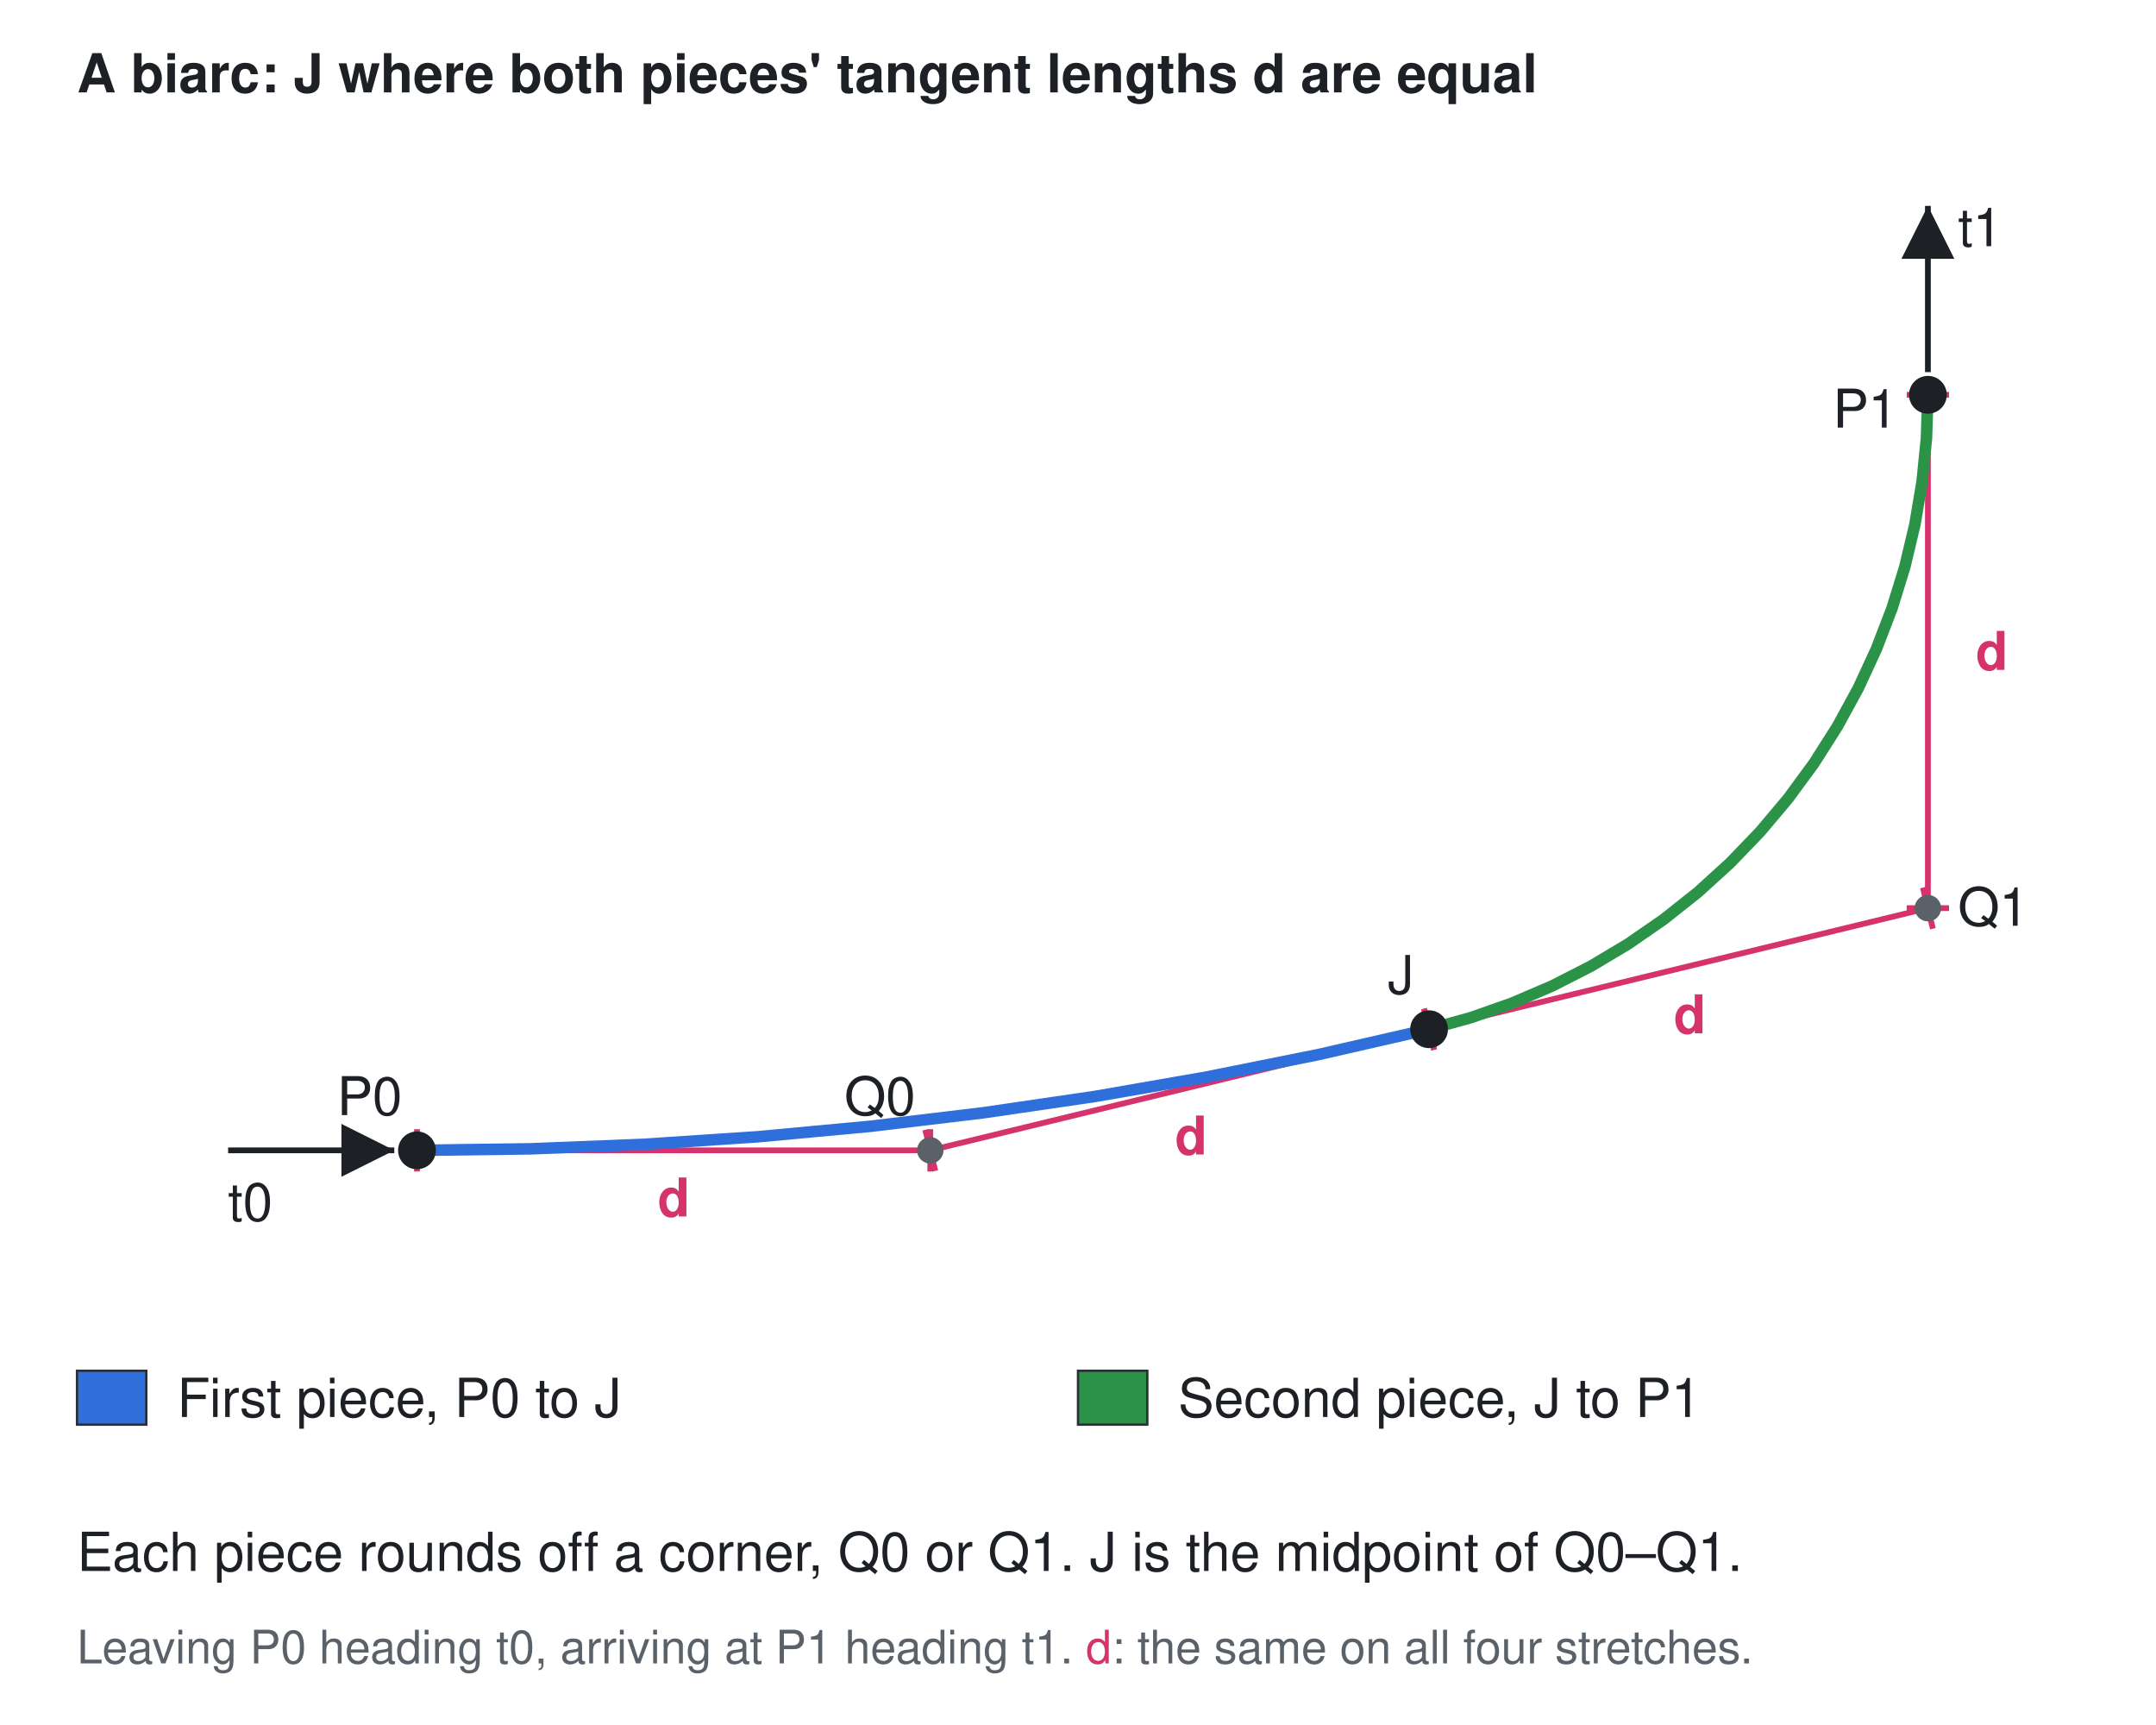
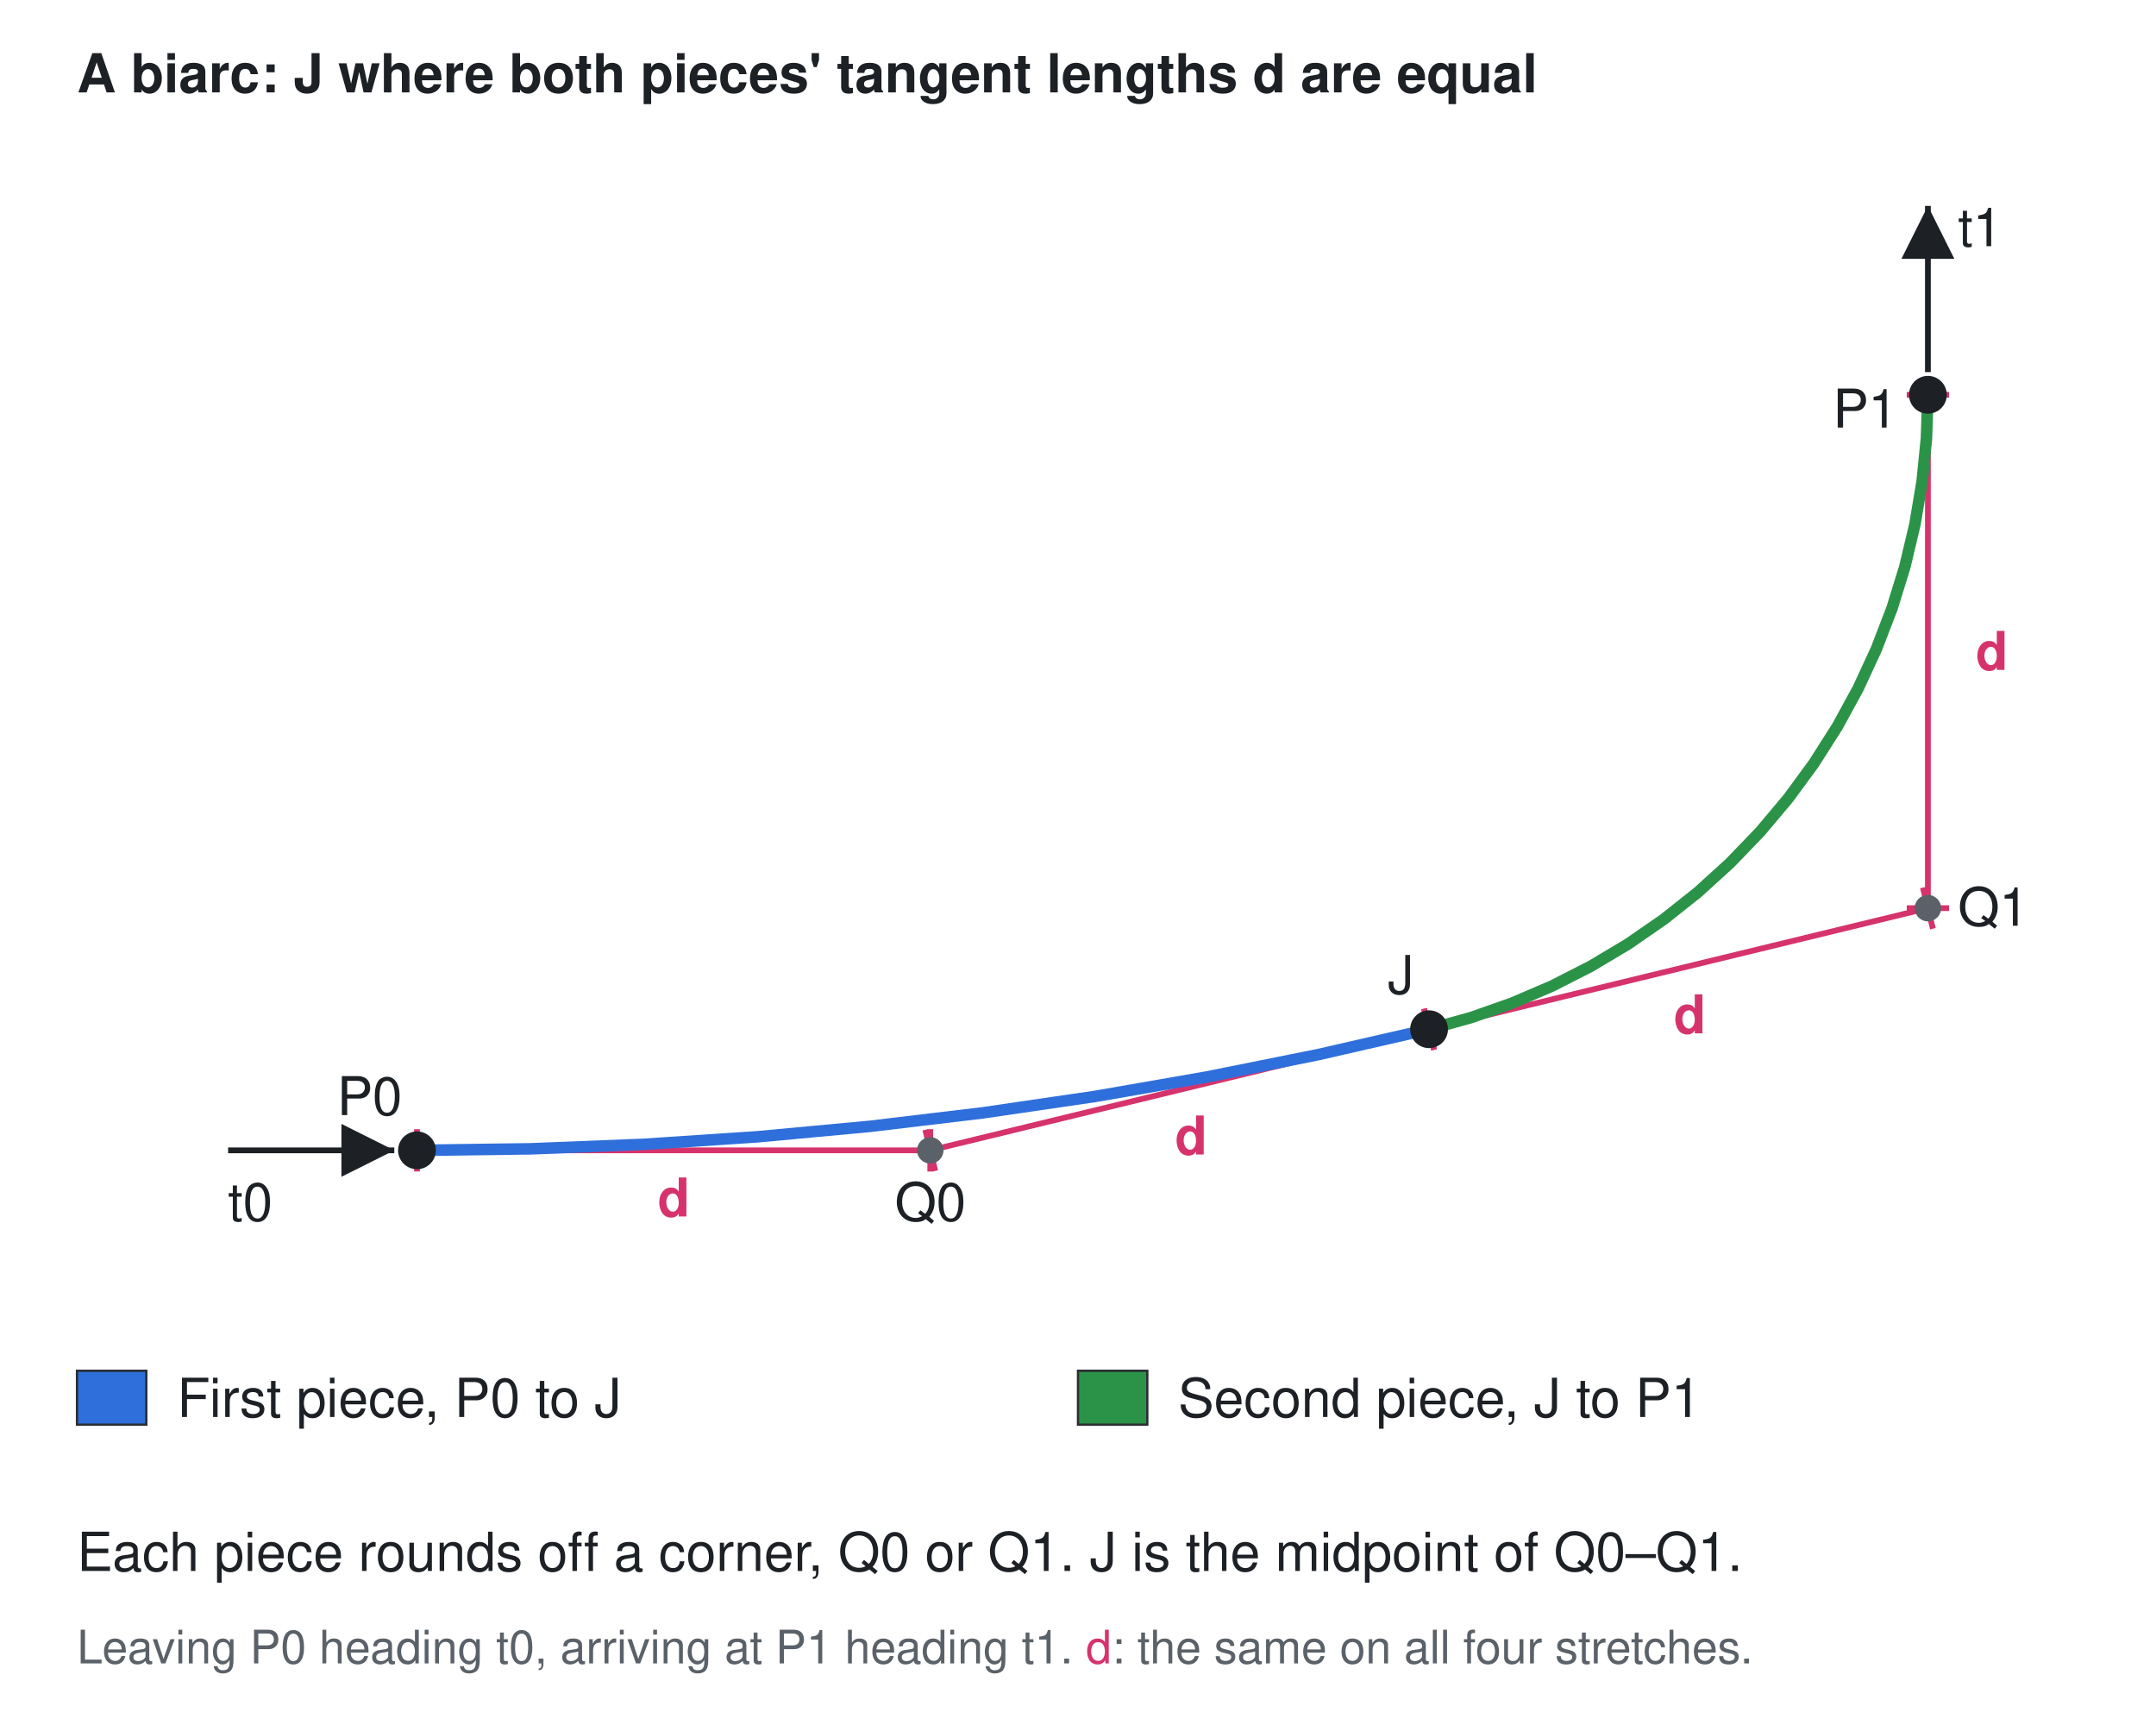
<svg xmlns="http://www.w3.org/2000/svg" width="560" height="448" font-family="Segoe UI, Helvetica, Arial, sans-serif" font-size="14" fill="#1d2125">
  <style>.piece { fill: none; stroke-width: 3px; vector-effect: non-scaling-stroke; }
     .arrow { fill: none; stroke: #1d2125; stroke-width: 1.5px; vector-effect: non-scaling-stroke; }</style>
  <rect width="100%" height="100%" fill="#ffffff" />
  <text x="20" y="24" font-weight="600">A biarc: J where both pieces' tangent lengths d are equal</text>
  <svg x="20" y="34" width="520" height="304" viewBox="-9 -26.985 53 30.985">
    <defs>
      <marker id="head" viewBox="0 0 10 10" refX="10" refY="5" markerWidth="1.4" markerHeight="1.4" markerUnits="userSpaceOnUse" orient="auto">
        <path d="M0,0 L10,5 L0,10 z" fill="#1d2125" />
      </marker>
    </defs>
    <path d="M13.589,0.000 L0.000,0.000 M13.589,-0.560 L13.589,0.560 M0.000,-0.560 L0.000,0.560" fill="none" stroke="#d6336c" stroke-width="1.5" vector-effect="non-scaling-stroke" />
    <text x="6.794" y="1.26" font-size="1.4" font-weight="600" text-anchor="middle" dominant-baseline="middle" fill="#d6336c">d</text>
    <path d="M26.794,-3.206 L13.589,0.000 M26.662,-3.750 L26.927,-2.661 M13.457,-0.544 L13.721,0.544" fill="none" stroke="#d6336c" stroke-width="1.5" vector-effect="non-scaling-stroke" />
    <text x="20.489" y="-0.378" font-size="1.4" font-weight="600" text-anchor="middle" dominant-baseline="middle" fill="#d6336c">d</text>
    <path d="M40.000,-6.411 L26.794,-3.206 M39.868,-6.955 L40.132,-5.867 M26.662,-3.750 L26.927,-2.661" fill="none" stroke="#d6336c" stroke-width="1.5" vector-effect="non-scaling-stroke" />
    <text x="33.694" y="-3.584" font-size="1.4" font-weight="600" text-anchor="middle" dominant-baseline="middle" fill="#d6336c">d</text>
    <path d="M40.000,-20.000 L40.000,-6.411 M39.440,-20.000 L40.560,-20.000 M39.440,-6.411 L40.560,-6.411" fill="none" stroke="#d6336c" stroke-width="1.5" vector-effect="non-scaling-stroke" />
    <text x="41.26" y="-13.206" font-size="1.4" font-weight="600" text-anchor="start" dominant-baseline="middle" fill="#d6336c">d</text>
    <polyline class="piece" stroke="#2f6fdb" points="0.000,0.000 3.005,-0.040 6.008,-0.159 9.007,-0.358 12.000,-0.636 14.984,-0.993 17.957,-1.428 20.918,-1.943 23.865,-2.535 26.794,-3.206" />
    <polyline class="piece" stroke="#2b9348" points="26.794,-3.206 27.904,-3.514 28.990,-3.896 30.048,-4.349 31.074,-4.872 32.063,-5.462 33.010,-6.117 33.912,-6.833 34.763,-7.607 35.562,-8.437 36.303,-9.318 36.984,-10.246 37.602,-11.218 38.154,-12.228 38.637,-13.273 39.050,-14.348 39.390,-15.448 39.656,-16.568 39.847,-17.704 39.962,-18.849 40.000,-20.000" />
    <path class="arrow" d="M-5.000,0.000 L-0.600,0.000" marker-end="url(#head)" />
    <path class="arrow" d="M40.000,-20.600 L40.000,-25.000" marker-end="url(#head)" />
    <circle cx="13.589" cy="0" r="0.35" fill="#5b6168" />
    <circle cx="40" cy="-6.411" r="0.35" fill="#5b6168" />
    <circle cx="0" cy="0" r="0.5" fill="#1d2125" />
    <circle cx="40" cy="-20" r="0.5" fill="#1d2125" />
    <circle cx="26.794" cy="-3.206" r="0.5" fill="#1d2125" />
    <text x="-0.4" y="-1.4" font-size="1.4" text-anchor="end" dominant-baseline="middle">P0</text>
    <text x="-5" y="1.4" font-size="1.4" text-anchor="start" dominant-baseline="middle">t0</text>
    <text x="39.2" y="-19.6" font-size="1.4" text-anchor="end" dominant-baseline="middle">P1</text>
    <text x="40.8" y="-24.4" font-size="1.4" text-anchor="start" dominant-baseline="middle">t1</text>
-     <text x="13.189" y="-1.4" font-size="1.4" text-anchor="end" dominant-baseline="middle">Q0</text>
+     <text x="13.589" y="1.4" font-size="1.4" text-anchor="middle" dominant-baseline="middle">Q0</text>
    <text x="40.8" y="-6.411" font-size="1.4" text-anchor="start" dominant-baseline="middle">Q1</text>
    <text x="26.394" y="-4.606" font-size="1.4" text-anchor="end" dominant-baseline="middle">J</text>
  </svg>
  <rect x="20" y="356" width="18" height="14" fill="#2f6fdb" stroke="#2b2f33" stroke-width="0.6" />
  <text x="46" y="368">First piece, P0 to J</text>
  <rect x="280" y="356" width="18" height="14" fill="#2b9348" stroke="#2b2f33" stroke-width="0.6" />
  <text x="306" y="368">Second piece, J to P1</text>
  <text x="20" y="408">Each piece rounds off a corner, Q0 or Q1. J is the midpoint of Q0–Q1.</text>
  <text x="20" y="432" font-size="12" fill="#5b6168">Leaving P0 heading t0, arriving at P1 heading t1. <tspan fill="#d6336c">d</tspan>: the same on all four stretches.</text>
</svg>
